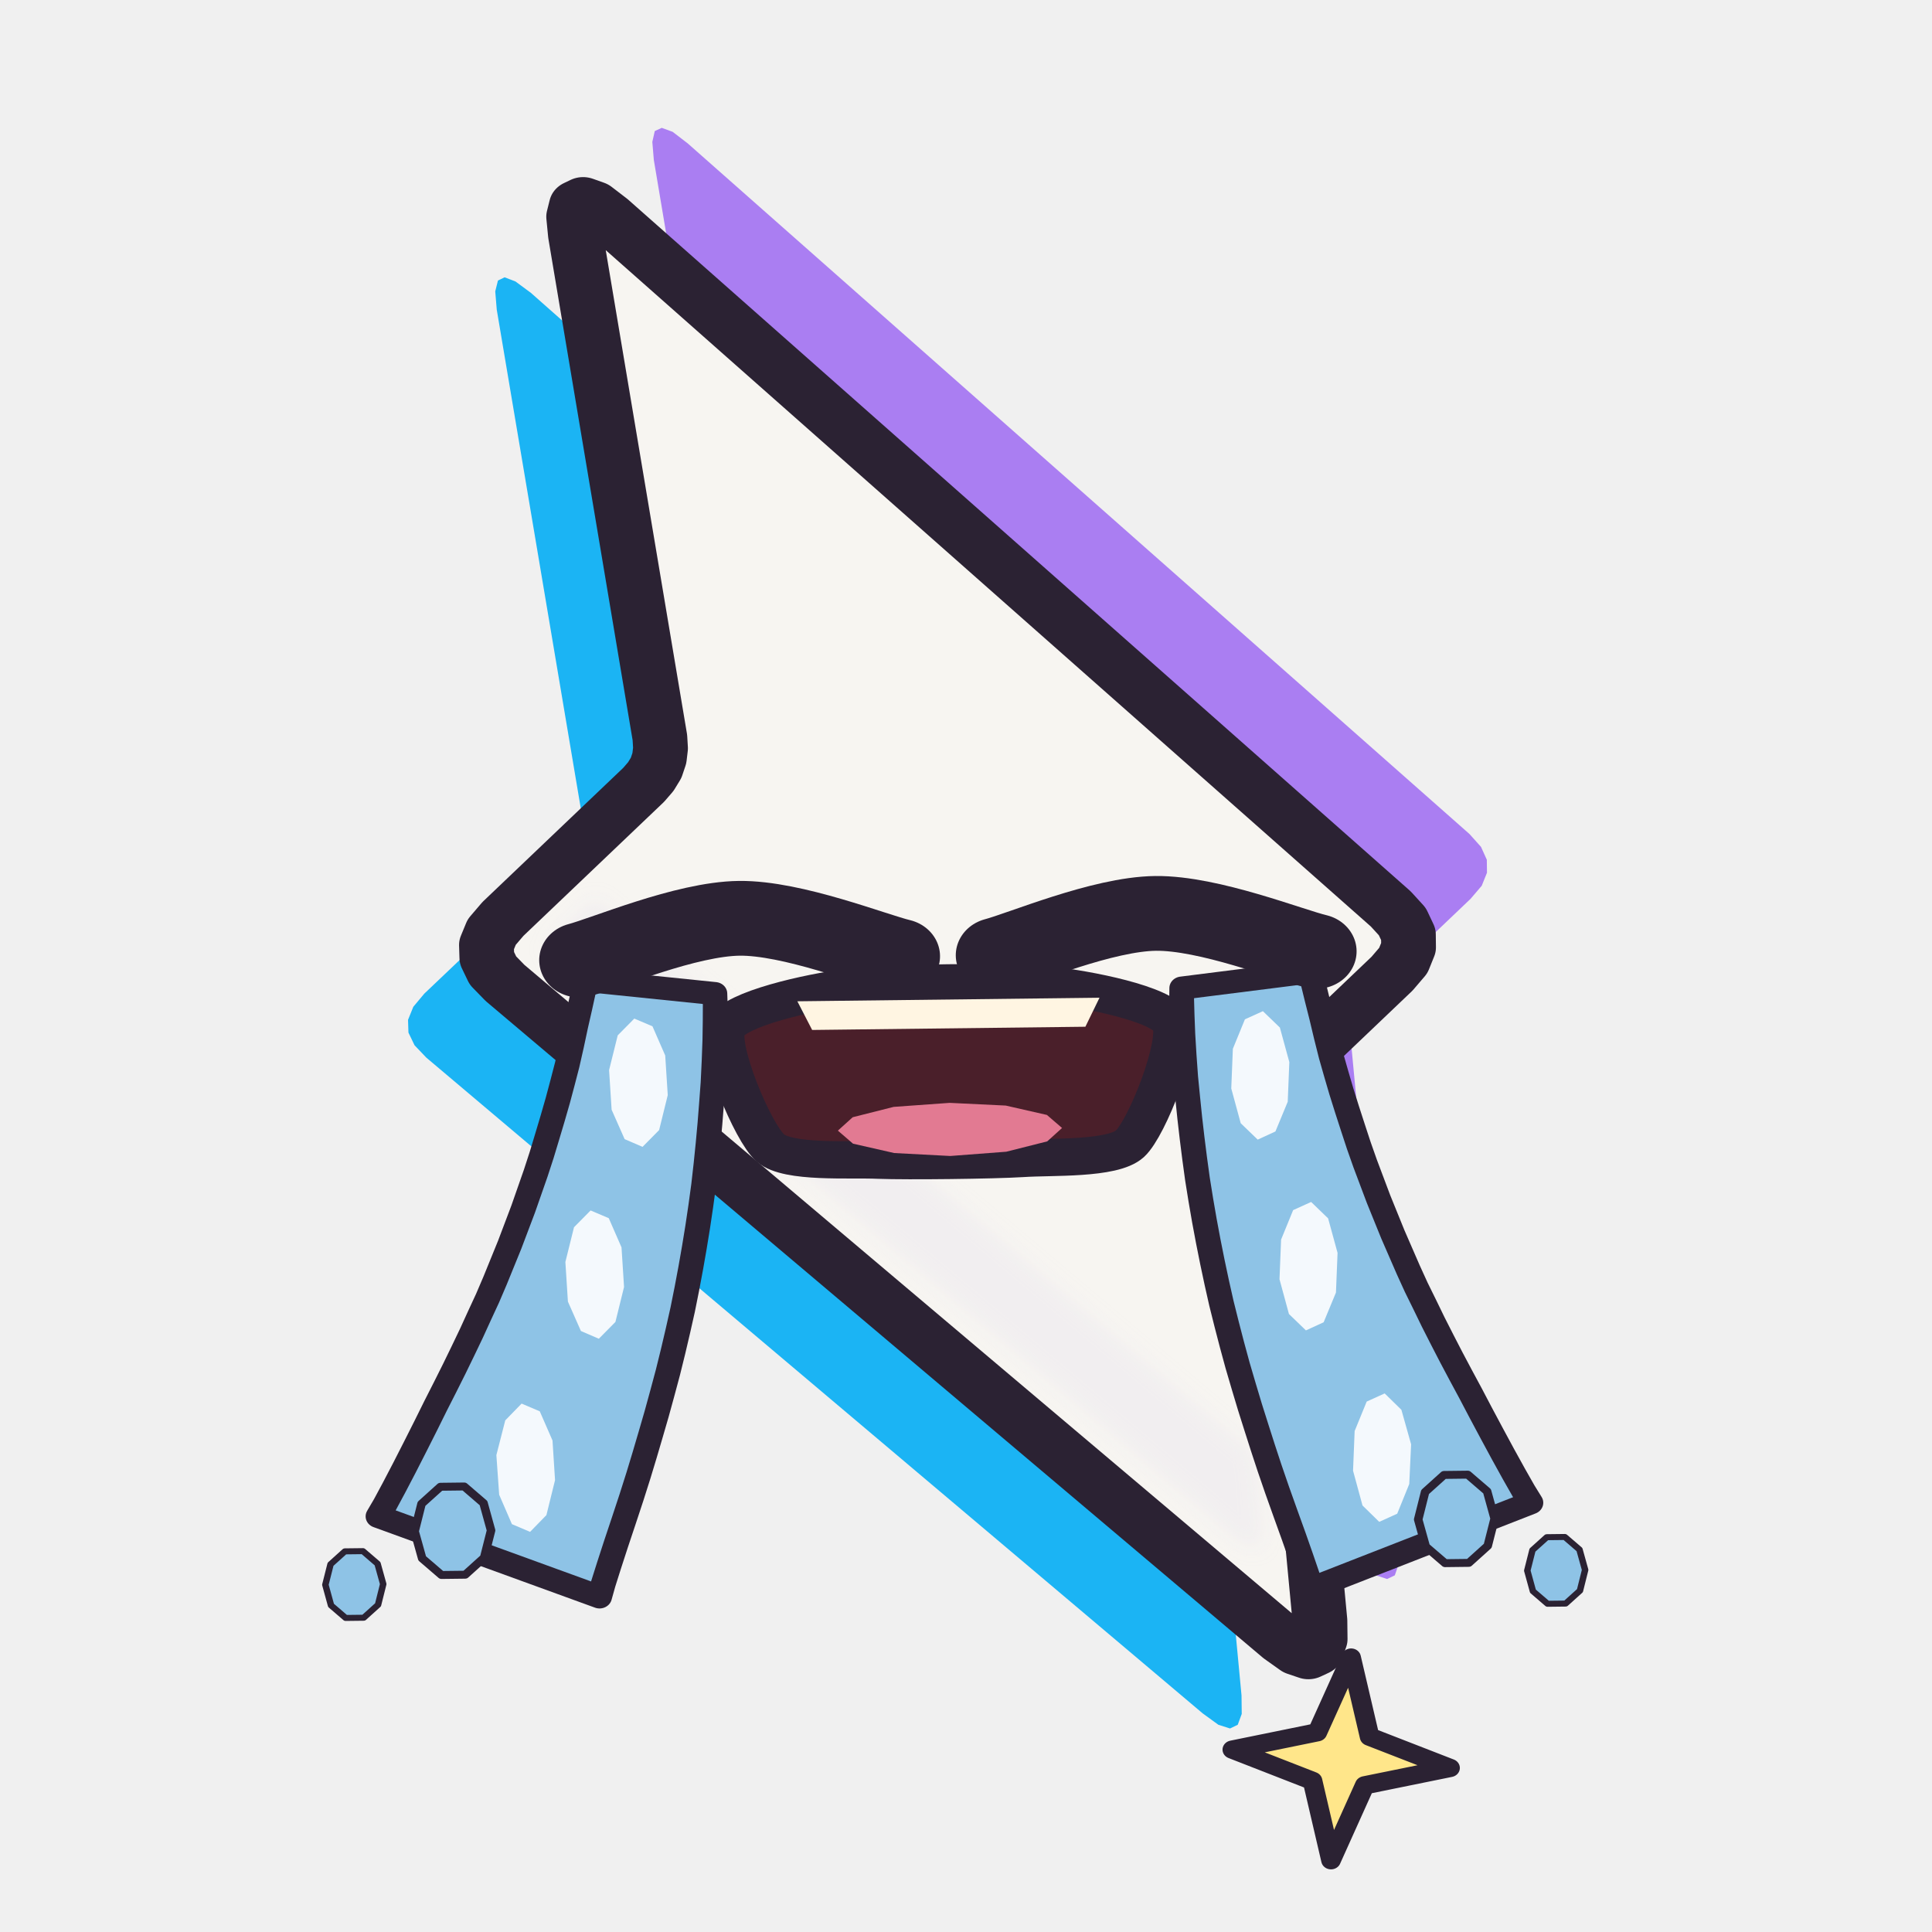
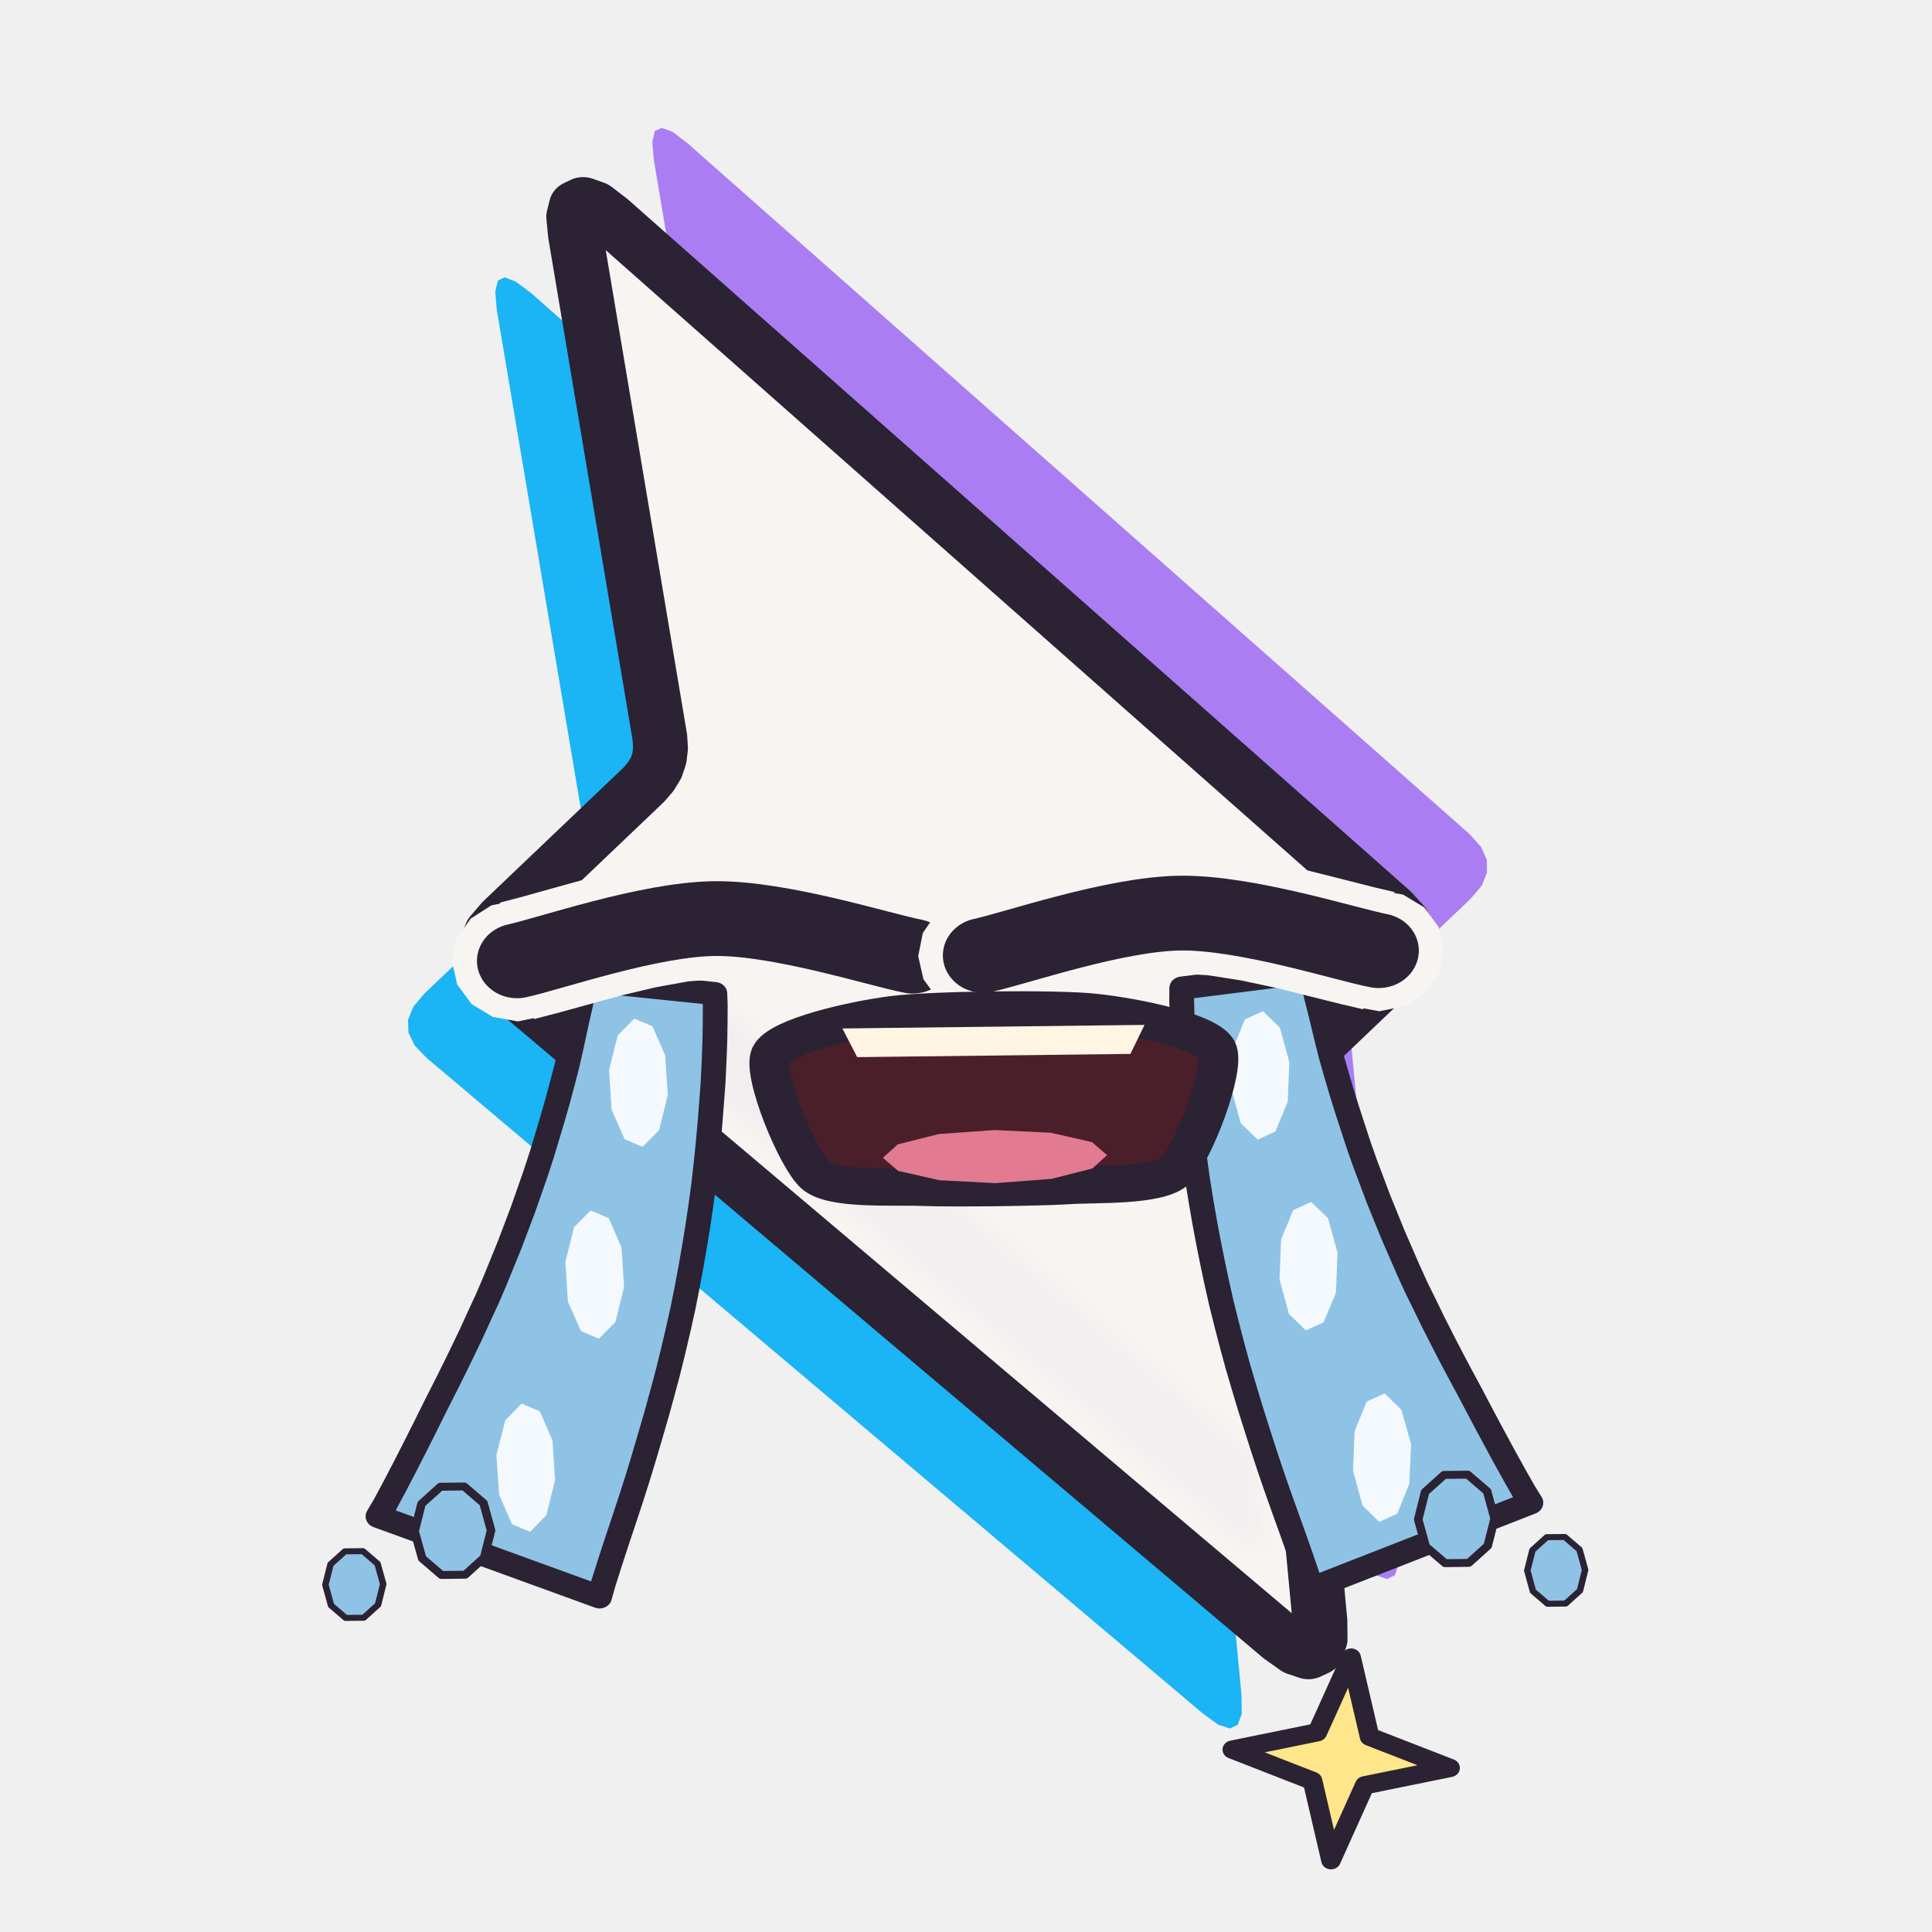
<svg xmlns="http://www.w3.org/2000/svg" viewBox="0 0 768 768" width="128" height="128">
  <defs>
    <filter id="cry-soft" x="-20%" y="-20%" width="140%" height="140%">
      <feGaussianBlur stdDeviation="4" />
    </filter>
    <path id="cry-0" d="M-1.6 -261.1 2.7 -266.5 4.9 -271.9 4.9 -277.3 2.6 -282.7 -1.8 -288 -301.2 -579.2 -307.1 -584 -311.3 -585.8 -313.9 -584.5 -315 -580 -314.5 -572.4 -284 -362.8 -283.8 -358.4 -284.3 -354.2 -285.6 -350.3 -287.7 -346.7 -290.5 -343.3 -345.7 -288.2 -350 -282.8 -352.1 -277.4 -352 -272.1 -349.7 -266.8 -345.2 -261.6 -47.6 15 -41.6 19.8 -37.1 21.4 -34.1 19.9 -32.5 15.4 -32.5 7.7 -48.6 -201.7 -48.6 -206.2 -47.8 -210.4 -46.4 -214.3 -44.2 -218 -41.3 -221.3Z" fill="#1bb4f4" />
    <path id="cry-1" d="M59.8 -322.5 64.2 -327.9 66.3 -333.3 66.3 -338.7 64.1 -344.1 59.7 -349.5 -239.8 -640.6 -245.6 -645.5 -249.8 -647.2 -252.5 -645.9 -253.5 -641.4 -253 -633.9 -222.6 -424.3 -222.3 -419.8 -222.9 -415.7 -224.2 -411.8 -226.2 -408.1 -229.1 -404.7 -284.2 -349.6 -288.5 -344.2 -290.7 -338.9 -290.6 -333.5 -288.2 -328.3 -283.7 -323 13.8 -46.4 19.8 -41.7 24.4 -40 27.4 -41.5 28.9 -46 29 -53.7 12.9 -263.2 12.9 -267.6 13.6 -271.8 15.1 -275.7 17.2 -279.4 20.1 -282.8Z" fill="#aa7ef2" />
    <path id="cry-2" d="M29.1 -291.8 33.5 -297.2 35.6 -302.6 35.6 -308 33.3 -313.4 28.9 -318.7 -270.5 -609.9 -276.3 -614.8 -280.6 -616.5 -283.2 -615.2 -284.3 -610.7 -283.7 -603.2 -253.3 -393.6 -253.1 -389.1 -253.6 -385 -254.9 -381 -257 -377.4 -259.8 -374 -314.9 -318.9 -319.3 -313.5 -321.4 -308.2 -321.3 -302.8 -319 -297.5 -314.4 -292.3 -16.9 -15.7 -10.9 -11 -6.4 -9.3 -3.3 -10.8 -1.8 -15.3 -1.8 -23 -17.9 -232.4 -17.8 -236.9 -17.1 -241.1 -15.7 -245 -13.5 -248.7 -10.6 -252.1Z" fill="#f7f5f1" />
    <path id="cry-3" d="M-279.2 -327.5 -292.7 -314 -295.3 -310.8 -296.6 -307.5 -296.5 -304.3 -295.1 -301.2 -292.4 -298 -33 -56.9 -29.4 -54.1 -26.7 -53.1 -24.9 -54 -24 -56.7 -24 -61.3 -26.4 -92.5Z" fill="#dbd6ed" fill-opacity="0.22" filter="url(#cry-soft)" />
    <path id="cry-4" d="M29.1 -291.8 33.5 -297.2 35.6 -302.6 35.6 -308 33.3 -313.4 28.9 -318.7 -270.5 -609.9 -276.3 -614.8 -280.6 -616.5 -283.2 -615.2 -284.3 -610.7 -283.7 -603.2 -253.3 -393.6 -253.1 -389.1 -253.6 -385 -254.9 -381 -257 -377.4 -259.8 -374 -314.9 -318.9 -319.3 -313.5 -321.4 -308.2 -321.3 -302.8 -319 -297.5 -314.4 -292.3 -16.9 -15.7 -10.9 -11 -6.4 -9.3 -3.3 -10.8 -1.8 -15.3 -1.8 -23 -17.9 -232.4 -17.8 -236.9 -17.1 -241.1 -15.7 -245 -13.5 -248.7 -10.6 -252.1Z" fill="none" stroke="#2B2233" stroke-width="21.2" />
    <path id="cry-5" d="M47.9 38.9 14.8 45.7 1.4 76.7 -5.4 43.6 -36.3 30.2 -3.3 23.4 10.1 -7.5 16.9 25.5Z" fill="#FFE68A" />
    <path id="cry-6" d="M47.9 38.9 14.8 45.7 1.4 76.7 -5.4 43.6 -36.3 30.2 -3.3 23.4 10.1 -7.5 16.9 25.5Z" fill="none" stroke="#2B2233" stroke-width="7.6" />
    <path id="cry-7" d="M-140 -212.3 -141.3 -207.6 -142.7 -201.1 -144.4 -193.5 -146.1 -185.4 -147.9 -177.3 -149.8 -169.8 -151.7 -162.5 -153.8 -155 -156 -147.4 -158.2 -139.9 -160.6 -132.3 -163.1 -124.9 -165.6 -117.5 -168.3 -110.1 -171 -102.7 -173.9 -95.3 -176.8 -87.9 -179.8 -80.6 -183 -73.4 -186.2 -66.1 -189.6 -58.7 -193.1 -51.2 -196.7 -43.7 -200.4 -36.1 -204.2 -28.1 -208.4 -19.4 -212.7 -10.6 -216.8 -2.4 -220.4 4.6 -223.2 9.6 -137.8 44.2 -136.3 38.7 -134 31.2 -131.2 22.3 -128.1 12.7 -125 3 -122.2 -6.1 -119.7 -14.6 -117.3 -23 -114.9 -31.5 -112.6 -40.1 -110.3 -48.9 -108.2 -57.6 -106.2 -66.3 -104.3 -74.9 -102.6 -83.5 -101 -92.1 -99.5 -100.7 -98.1 -109.3 -96.8 -118 -95.6 -126.7 -94.6 -135.3 -93.7 -143.8 -92.9 -152.1 -92.2 -160.4 -91.5 -169.1 -91 -178.1 -90.6 -186.9 -90.4 -194.9 -90.3 -201.5 -90.4 -206.2Z" fill="#8EC3E6" />
    <path id="cry-8" d="M-140 -212.3 -141.3 -207.6 -142.7 -201.1 -144.4 -193.5 -146.1 -185.4 -147.9 -177.3 -149.8 -169.8 -151.7 -162.5 -153.8 -155 -156 -147.4 -158.2 -139.9 -160.6 -132.3 -163.1 -124.9 -165.6 -117.5 -168.3 -110.1 -171 -102.7 -173.9 -95.3 -176.8 -87.9 -179.8 -80.6 -183 -73.4 -186.2 -66.1 -189.6 -58.7 -193.1 -51.2 -196.7 -43.7 -200.4 -36.1 -204.2 -28.1 -208.4 -19.4 -212.7 -10.6 -216.8 -2.4 -220.4 4.6 -223.2 9.6 -137.8 44.2 -136.3 38.7 -134 31.2 -131.2 22.3 -128.1 12.7 -125 3 -122.2 -6.1 -119.7 -14.6 -117.3 -23 -114.9 -31.5 -112.6 -40.1 -110.3 -48.9 -108.2 -57.6 -106.2 -66.3 -104.3 -74.9 -102.6 -83.5 -101 -92.1 -99.5 -100.7 -98.1 -109.3 -96.8 -118 -95.6 -126.7 -94.6 -135.3 -93.7 -143.8 -92.9 -152.1 -92.2 -160.4 -91.5 -169.1 -91 -178.1 -90.6 -186.9 -90.4 -194.9 -90.3 -201.5 -90.4 -206.2Z" fill="none" stroke="#2B2233" stroke-width="9.6" />
    <path id="cry-9" d="M-109.1 -164.2 -112.6 -149.7 -119.1 -142.8 -126 -146.1 -130.9 -158.4 -131.7 -174.9 -128.2 -189.3 -121.7 -196.2 -114.7 -192.9 -109.9 -180.7Z" fill="#FFFFFF" fill-opacity="0.9" />
    <path id="cry-a" d="M-126.9 -84.6 -130.4 -70.1 -136.9 -63.2 -143.8 -66.5 -148.7 -78.8 -149.5 -95.3 -146 -109.7 -139.5 -116.6 -132.5 -113.3 -127.7 -101.1Z" fill="#FFFFFF" fill-opacity="0.9" />
    <path id="cry-b" d="M-154.5 -4.6 -158 9.9 -164.4 16.8 -171.4 13.5 -176.2 1.2 -177.1 -15.3 -173.5 -29.7 -167.1 -36.6 -160.1 -33.3 -155.3 -21.1Z" fill="#FFFFFF" fill-opacity="0.9" />
    <path id="cry-c" d="M-179.5 16 -182.3 27.3 -189.7 34.3 -198.9 34.3 -206.3 27.3 -209.1 16 -206.3 4.6 -198.9 -2.4 -189.7 -2.4 -182.3 4.6Z" fill="#8EC3E6" />
    <path id="cry-d" d="M-179.5 16 -182.3 27.3 -189.7 34.3 -198.9 34.3 -206.3 27.3 -209.1 16 -206.3 4.6 -198.9 -2.4 -189.7 -2.4 -182.3 4.6Z" fill="none" stroke="#2B2233" stroke-width="3.3" />
    <path id="cry-e" d="M-221.5 37.8 -223.6 46.4 -229.2 51.7 -236.2 51.7 -241.8 46.4 -243.9 37.8 -241.8 29.3 -236.2 24 -229.2 24 -223.6 29.3Z" fill="#8EC3E6" />
    <path id="cry-f" d="M-221.5 37.8 -223.6 46.4 -229.2 51.7 -236.2 51.7 -241.8 46.4 -243.9 37.8 -241.8 29.3 -236.2 24 -229.2 24 -223.6 29.3Z" fill="none" stroke="#2B2233" stroke-width="2.5" />
-     <path id="cry-g" d="M-142.7 -220.8C-132.3 -223.6 -101.3 -237.4 -80.6 -237.4C-60 -237.4 -29 -223.6 -18.6 -220.8" fill="none" stroke="#2B2233" stroke-width="31.1" />
-     <path id="cry-h" d="M90.4 -206.2 90.3 -201.5 90.4 -194.9 90.6 -186.9 91 -178.1 91.5 -169.1 92.2 -160.4 92.9 -152.1 93.7 -143.8 94.6 -135.3 95.6 -126.7 96.8 -118 98.1 -109.3 99.5 -100.7 101 -92.1 102.6 -83.5 104.3 -74.9 106.2 -66.3 108.2 -57.6 110.3 -48.9 112.6 -40.1 114.9 -31.5 117.3 -23 119.7 -14.6 122.2 -6.1 125 3 128.1 12.7 131.2 22.3 134 31.2 136.3 38.7 137.8 44.2 223.2 9.6 220.4 4.6 216.8 -2.4 212.7 -10.6 208.4 -19.4 204.2 -28.1 200.4 -36.1 196.7 -43.7 193.1 -51.2 189.6 -58.7 186.2 -66.1 183 -73.4 179.8 -80.6 176.8 -87.9 173.9 -95.3 171 -102.7 168.3 -110.1 165.6 -117.5 163.1 -124.9 160.6 -132.3 158.2 -139.9 156 -147.4 153.8 -155 151.7 -162.5 149.8 -169.8 147.9 -177.3 146.1 -185.4 144.4 -193.5 142.7 -201.1 141.3 -207.6 140 -212.3Z" fill="#8EC3E6" />
-     <path id="cry-i" d="M90.4 -206.2 90.3 -201.5 90.4 -194.9 90.6 -186.9 91 -178.1 91.5 -169.1 92.2 -160.4 92.9 -152.1 93.7 -143.8 94.6 -135.3 95.6 -126.7 96.8 -118 98.1 -109.3 99.5 -100.7 101 -92.1 102.6 -83.5 104.3 -74.9 106.2 -66.3 108.2 -57.6 110.3 -48.9 112.6 -40.1 114.9 -31.5 117.3 -23 119.7 -14.6 122.2 -6.1 125 3 128.1 12.7 131.2 22.3 134 31.2 136.3 38.7 137.8 44.2 223.2 9.6 220.4 4.6 216.8 -2.4 212.7 -10.6 208.4 -19.4 204.2 -28.1 200.4 -36.1 196.7 -43.7 193.1 -51.2 189.6 -58.7 186.2 -66.1 183 -73.4 179.8 -80.6 176.8 -87.9 173.9 -95.3 171 -102.7 168.3 -110.1 165.6 -117.5 163.1 -124.9 160.6 -132.3 158.2 -139.9 156 -147.4 153.8 -155 151.7 -162.5 149.8 -169.8 147.9 -177.3 146.1 -185.4 144.4 -193.5 142.7 -201.1 141.3 -207.6 140 -212.3Z" fill="none" stroke="#2B2233" stroke-width="9.6" />
-     <path id="cry-j" d="M131.7 -174.9 130.9 -158.4 126 -146.1 119.1 -142.8 112.6 -149.7 109.1 -164.2 109.9 -180.7 114.7 -192.9 121.7 -196.2 128.2 -189.3Z" fill="#FFFFFF" fill-opacity="0.9" />
-     <path id="cry-k" d="M149.5 -95.3 148.7 -78.8 143.8 -66.5 136.9 -63.2 130.4 -70.1 126.9 -84.6 127.7 -101.1 132.5 -113.3 139.5 -116.6 146 -109.7Z" fill="#FFFFFF" fill-opacity="0.9" />
-     <path id="cry-l" d="M177.1 -15.3 176.2 1.2 171.4 13.5 164.4 16.8 158 9.9 154.5 -4.6 155.3 -21.1 160.1 -33.3 167.1 -36.6 173.5 -29.7Z" fill="#FFFFFF" fill-opacity="0.9" />
-     <path id="cry-m" d="M209.1 16 206.3 27.3 198.9 34.3 189.7 34.3 182.3 27.3 179.5 16 182.3 4.6 189.7 -2.4 198.9 -2.4 206.3 4.6Z" fill="#8EC3E6" />
-     <path id="cry-n" d="M209.1 16 206.3 27.3 198.9 34.3 189.7 34.3 182.3 27.3 179.5 16 182.3 4.6 189.7 -2.4 198.9 -2.4 206.3 4.6Z" fill="none" stroke="#2B2233" stroke-width="3.3" />
-     <path id="cry-o" d="M243.9 37.8 241.8 46.4 236.2 51.7 229.2 51.7 223.6 46.4 221.5 37.8 223.6 29.3 229.2 24 236.2 24 241.8 29.3Z" fill="#8EC3E6" />
-     <path id="cry-p" d="M243.9 37.8 241.8 46.4 236.2 51.7 229.2 51.7 223.6 46.4 221.5 37.8 223.6 29.3 229.2 24 236.2 24 241.8 29.3Z" fill="none" stroke="#2B2233" stroke-width="2.5" />
-     <path id="cry-q" d="M18.6 -220.8C29 -223.6 60 -237.4 80.6 -237.4C101.3 -237.4 132.3 -223.6 142.7 -220.8" fill="none" stroke="#2B2233" stroke-width="31.1" />
-     <path id="cry-r" d="M-86.3 -165.1C-82.7 -172.9 -53.6 -179.4 -39 -181.2C-24.4 -183.1 24.4 -183.1 39 -181.2C53.6 -179.4 82.7 -172.9 86.3 -165.1C89.9 -157.4 76.4 -121.3 69.6 -114.8C62.8 -108.3 39.2 -109.9 27.8 -109.2C16.5 -108.6 -16.5 -108.6 -27.8 -109.2C-39.2 -109.9 -62.8 -108.3 -69.6 -114.8C-76.4 -121.3 -89.9 -157.4 -86.3 -165.1Z" fill="#4A1F2A" />
-     <path id="cry-s" d="M-86.3 -165.1C-82.7 -172.9 -53.6 -179.4 -39 -181.2C-24.4 -183.1 24.4 -183.1 39 -181.2C53.6 -179.4 82.7 -172.9 86.3 -165.1C89.9 -157.4 76.4 -121.3 69.6 -114.8C62.8 -108.3 39.2 -109.9 27.8 -109.2C16.5 -108.6 -16.5 -108.6 -27.8 -109.2C-39.2 -109.9 -62.8 -108.3 -69.6 -114.8C-76.4 -121.3 -89.9 -157.4 -86.3 -165.1Z" fill="none" stroke="#2B2233" stroke-width="15.5" />
-     <path id="cry-t" d="M-58.5 -175.7 58.5 -175.7 52.9 -163.7 -52.9 -163.7Z" fill="#FFF5E2" />
-     <path id="cry-u" d="M43.4 -121.7 37.6 -116.2 21.7 -112.1 0 -110.6 -21.7 -112.1 -37.6 -116.2 -43.4 -121.7 -37.6 -127.2 -21.7 -131.3 0 -132.7 21.7 -131.3 37.6 -127.2Z" fill="#E27A92" />
+     <path id="cry-g" d="M-160.5 -196.5 -151.8 -198.8 -140.1 -202.1 -127 -205.8 -113.4 -209.1 -100.7 -211.4 -90.2 -212.2 -79.8 -211.4 -67.1 -209.1 -53.5 -205.8 -40.4 -202.1 -28.7 -198.8 -20 -196.5 -7.2 -245.1 -15.2 -247.2 -26.6 -250.5 -40.8 -254.5 -56.7 -258.3 -73.3 -261.3 -90.2 -262.5 -107.1 -261.3 -123.8 -258.3 -139.7 -254.5 -153.8 -250.5 -165.3 -247.2 -173.2 -245.1Z" fill="#f7f5f1" />
+     <path id="cry-h" d="M-141.7 -220.8 -143.6 -211.2 -149.1 -203 -157.2 -197.6 -166.8 -195.6 -176.5 -197.6 -184.6 -203 -190.1 -211.2 -192 -220.8 -190.1 -230.4 -184.6 -238.6 -176.5 -244 -166.8 -246 -157.2 -244 -149.1 -238.6 -143.6 -230.4Z" fill="#f7f5f1" />
+     <path id="cry-i" d="M11.5 -220.8 9.6 -211.2 4.2 -203 -4 -197.6 -13.6 -195.6 -23.3 -197.6 -31.4 -203 -36.9 -211.2 -38.8 -220.8 -36.9 -230.4 -31.4 -238.6 -23.3 -244 -13.6 -246 -4 -244 4.2 -238.6 9.6 -230.4Z" fill="#f7f5f1" />
+     <path id="cry-j" d="M-166.8 -220.8C-154.1 -223.6 -115.8 -237.4 -90.2 -237.4C-64.7 -237.4 -26.4 -223.6 -13.6 -220.8" fill="none" stroke="#2B2233" stroke-width="31.1" />
+     <path id="cry-k" d="M90.4 -206.2 90.3 -201.5 90.4 -194.9 90.6 -186.9 91 -178.1 91.5 -169.1 92.2 -160.4 92.9 -152.1 93.7 -143.8 94.6 -135.3 95.6 -126.7 96.8 -118 98.1 -109.3 99.5 -100.7 101 -92.1 102.6 -83.5 104.3 -74.9 106.2 -66.3 108.2 -57.6 110.3 -48.9 112.6 -40.1 114.9 -31.5 117.3 -23 119.7 -14.6 122.2 -6.1 125 3 128.1 12.7 131.2 22.3 134 31.2 136.3 38.7 137.8 44.2 223.2 9.6 220.4 4.6 216.8 -2.4 212.7 -10.6 208.4 -19.4 204.2 -28.1 200.4 -36.1 196.7 -43.7 193.1 -51.2 189.6 -58.7 186.2 -66.1 183 -73.4 179.8 -80.6 176.8 -87.9 173.9 -95.3 171 -102.7 168.3 -110.1 165.6 -117.5 163.1 -124.9 160.6 -132.3 158.2 -139.9 156 -147.4 153.8 -155 151.7 -162.5 149.8 -169.8 147.9 -177.3 146.1 -185.4 144.4 -193.5 142.7 -201.1 141.3 -207.6 140 -212.3Z" fill="#8EC3E6" />
+     <path id="cry-l" d="M90.4 -206.2 90.3 -201.5 90.4 -194.9 90.6 -186.9 91 -178.1 91.5 -169.1 92.2 -160.4 92.9 -152.1 93.7 -143.8 94.6 -135.3 95.6 -126.7 96.8 -118 98.1 -109.3 99.5 -100.7 101 -92.1 102.6 -83.5 104.3 -74.9 106.2 -66.3 108.2 -57.6 110.3 -48.9 112.6 -40.1 114.9 -31.5 117.3 -23 119.7 -14.6 122.2 -6.1 125 3 128.1 12.7 131.2 22.3 134 31.2 136.3 38.7 137.8 44.2 223.2 9.6 220.4 4.6 216.8 -2.4 212.7 -10.6 208.4 -19.4 204.2 -28.1 200.4 -36.1 196.7 -43.7 193.1 -51.2 189.6 -58.7 186.2 -66.1 183 -73.4 179.8 -80.6 176.8 -87.9 173.9 -95.3 171 -102.7 168.3 -110.1 165.6 -117.5 163.1 -124.9 160.6 -132.3 158.2 -139.9 156 -147.4 153.8 -155 151.7 -162.5 149.8 -169.8 147.9 -177.3 146.1 -185.4 144.4 -193.5 142.7 -201.1 141.3 -207.6 140 -212.3Z" fill="none" stroke="#2B2233" stroke-width="9.6" />
+     <path id="cry-m" d="M131.7 -174.9 130.9 -158.4 126 -146.1 119.1 -142.8 112.6 -149.7 109.1 -164.2 109.9 -180.7 114.7 -192.9 121.7 -196.2 128.2 -189.3Z" fill="#FFFFFF" fill-opacity="0.9" />
+     <path id="cry-n" d="M149.5 -95.3 148.7 -78.8 143.8 -66.5 136.9 -63.2 130.4 -70.1 126.9 -84.6 127.7 -101.1 132.5 -113.3 139.5 -116.6 146 -109.7Z" fill="#FFFFFF" fill-opacity="0.9" />
+     <path id="cry-o" d="M177.1 -15.3 176.2 1.2 171.4 13.5 164.4 16.8 158 9.9 154.5 -4.6 155.3 -21.1 160.1 -33.3 167.1 -36.6 173.5 -29.7Z" fill="#FFFFFF" fill-opacity="0.9" />
+     <path id="cry-p" d="M209.1 16 206.3 27.3 198.9 34.3 189.7 34.3 182.3 27.3 179.5 16 182.3 4.6 189.7 -2.4 198.9 -2.4 206.3 4.6Z" fill="#8EC3E6" />
+     <path id="cry-q" d="M209.1 16 206.3 27.3 198.9 34.3 189.7 34.3 182.3 27.3 179.5 16 182.3 4.6 189.7 -2.4 198.9 -2.4 206.3 4.6Z" fill="none" stroke="#2B2233" stroke-width="3.3" />
+     <path id="cry-r" d="M243.9 37.8 241.8 46.4 236.2 51.7 229.2 51.7 223.6 46.4 221.5 37.8 223.6 29.3 229.2 24 236.2 24 241.8 29.3Z" fill="#8EC3E6" />
+     <path id="cry-s" d="M243.9 37.8 241.8 46.4 236.2 51.7 229.2 51.7 223.6 46.4 221.5 37.8 223.6 29.3 229.2 24 236.2 24 241.8 29.3Z" fill="none" stroke="#2B2233" stroke-width="2.5" />
+     <path id="cry-t" d="M20 -196.5 28.7 -198.8 40.4 -202.1 53.5 -205.8 67.1 -209.1 79.8 -211.4 90.2 -212.2 100.7 -211.4 113.4 -209.1 127 -205.8 140.1 -202.1 151.8 -198.8 160.5 -196.5 173.2 -245.1 165.3 -247.2 153.8 -250.5 139.7 -254.5 123.8 -258.3 107.1 -261.3 90.2 -262.5 73.3 -261.3 56.7 -258.3 40.8 -254.5 26.6 -250.5 15.2 -247.2 7.2 -245.1Z" fill="#f7f5f1" />
+     <path id="cry-u" d="M38.8 -220.8 36.9 -211.2 31.4 -203 23.3 -197.6 13.6 -195.6 4 -197.6 -4.2 -203 -9.6 -211.2 -11.5 -220.8 -9.6 -230.4 -4.2 -238.6 4 -244 13.6 -246 23.3 -244 31.4 -238.6 36.9 -230.4Z" fill="#f7f5f1" />
+     <path id="cry-v" d="M192 -220.8 190.1 -211.2 184.6 -203 176.5 -197.6 166.8 -195.6 157.2 -197.6 149.1 -203 143.6 -211.2 141.7 -220.8 143.6 -230.4 149.1 -238.6 157.2 -244 166.8 -246 176.5 -244 184.6 -238.6 190.1 -230.4Z" fill="#f7f5f1" />
+     <path id="cry-w" d="M13.6 -220.8C26.4 -223.6 64.7 -237.4 90.2 -237.4C115.8 -237.4 154.1 -223.6 166.8 -220.8" fill="none" stroke="#2B2233" stroke-width="31.1" />
+     <path id="cry-x" d="M-86.3 -165.1C-82.7 -172.9 -53.6 -179.4 -39 -181.2C-24.4 -183.1 24.4 -183.1 39 -181.2C53.6 -179.4 82.7 -172.9 86.3 -165.1C89.9 -157.4 76.4 -121.3 69.6 -114.8C62.8 -108.3 39.2 -109.9 27.8 -109.2C16.5 -108.6 -16.5 -108.6 -27.8 -109.2C-39.2 -109.9 -62.8 -108.3 -69.6 -114.8C-76.4 -121.3 -89.9 -157.4 -86.3 -165.1Z" fill="#4A1F2A" />
+     <path id="cry-y" d="M-86.3 -165.1C-82.7 -172.9 -53.6 -179.4 -39 -181.2C-24.4 -183.1 24.4 -183.1 39 -181.2C53.6 -179.4 82.7 -172.9 86.3 -165.1C89.9 -157.4 76.4 -121.3 69.6 -114.8C62.8 -108.3 39.2 -109.9 27.8 -109.2C16.5 -108.6 -16.5 -108.6 -27.8 -109.2C-39.2 -109.9 -62.8 -108.3 -69.6 -114.8C-76.4 -121.3 -89.9 -157.4 -86.3 -165.1Z" fill="none" stroke="#2B2233" stroke-width="15.5" />
+     <path id="cry-z" d="M-58.5 -175.7 58.5 -175.7 52.9 -163.7 -52.9 -163.7Z" fill="#FFF5E2" />
+     <path id="cry-10" d="M43.4 -121.7 37.6 -116.2 21.7 -112.1 0 -110.6 -21.7 -112.1 -37.6 -116.2 -43.4 -121.7 -37.6 -127.2 -21.7 -131.3 0 -132.7 21.7 -131.3 37.6 -127.2Z" fill="#E27A92" />
  </defs>
  <g stroke-linecap="round" stroke-linejoin="round">
    <use href="#cry-0" transform="matrix(1.0266 -0.0121 0.0113 0.9555 526.8 666.2)" />
    <use href="#cry-1" transform="matrix(1.0266 -0.0121 0.0113 0.9555 526.8 666.2)" />
    <use href="#cry-2" transform="matrix(1.0266 -0.0121 0.0113 0.9555 526.8 666.2)" />
    <use href="#cry-3" transform="matrix(1.0266 -0.0121 0.0113 0.9555 526.8 666.2)" />
    <use href="#cry-4" transform="matrix(1.0266 -0.0121 0.0113 0.9555 526.8 666.2)" />
    <use href="#cry-5" transform="matrix(1.0266 -0.0121 0.0113 0.9555 526.8 666.2)" />
    <use href="#cry-6" transform="matrix(1.0266 -0.0121 0.0113 0.9555 526.8 666.2)" />
    <use href="#cry-7" transform="matrix(1.0266 -0.0121 0.0113 0.9555 379.3 590.9)" />
    <use href="#cry-8" transform="matrix(1.0266 -0.0121 0.0113 0.9555 379.3 590.9)" />
    <use href="#cry-9" transform="matrix(1.0266 -0.0121 0.0113 0.9555 379.3 590.9)" />
    <use href="#cry-a" transform="matrix(1.0266 -0.0121 0.0113 0.9555 379.3 590.9)" />
    <use href="#cry-b" transform="matrix(1.0266 -0.0121 0.0113 0.9555 379.3 590.9)" />
    <use href="#cry-c" transform="matrix(1.0266 -0.0121 0.0113 0.9555 379.3 590.9)" />
    <use href="#cry-d" transform="matrix(1.0266 -0.0121 0.0113 0.9555 379.3 590.9)" />
    <use href="#cry-e" transform="matrix(1.0266 -0.0121 0.0113 0.9555 379.3 590.9)" />
    <use href="#cry-f" transform="matrix(1.0266 -0.0121 0.0113 0.9555 379.3 590.9)" />
    <use href="#cry-g" transform="matrix(1.0266 -0.0121 0.0113 0.9555 379.3 590.9)" />
    <use href="#cry-h" transform="matrix(1.0266 -0.0121 0.0113 0.9555 379.3 590.9)" />
    <use href="#cry-i" transform="matrix(1.0266 -0.0121 0.0113 0.9555 379.3 590.9)" />
    <use href="#cry-j" transform="matrix(1.0266 -0.0121 0.0113 0.9555 379.3 590.9)" />
    <use href="#cry-k" transform="matrix(1.0266 -0.0121 0.0113 0.9555 379.3 590.9)" />
    <use href="#cry-l" transform="matrix(1.0266 -0.0121 0.0113 0.9555 379.3 590.9)" />
    <use href="#cry-m" transform="matrix(1.0266 -0.0121 0.0113 0.9555 379.3 590.9)" />
    <use href="#cry-n" transform="matrix(1.0266 -0.0121 0.0113 0.9555 379.3 590.9)" />
    <use href="#cry-o" transform="matrix(1.0266 -0.0121 0.0113 0.9555 379.3 590.9)" />
    <use href="#cry-p" transform="matrix(1.0266 -0.0121 0.0113 0.9555 379.3 590.9)" />
    <use href="#cry-q" transform="matrix(1.0266 -0.0121 0.0113 0.9555 379.3 590.9)" />
-     <use href="#cry-r" transform="matrix(1.0266 -0.0121 0.0113 0.9555 379 565.2)" />
-     <use href="#cry-s" transform="matrix(1.0266 -0.0121 0.0113 0.9555 379 565.2)" />
-     <use href="#cry-t" transform="matrix(1.0266 -0.0121 0.0113 0.9555 379 565.2)" />
-     <use href="#cry-u" transform="matrix(1.0266 -0.0121 0.0113 0.9555 379 565.2)" />
+     <use href="#cry-r" transform="matrix(1.0266 -0.0121 0.0113 0.9555 379.3 590.9)" />
+     <use href="#cry-s" transform="matrix(1.0266 -0.0121 0.0113 0.9555 379.3 590.9)" />
+     <use href="#cry-t" transform="matrix(1.0266 -0.0121 0.0113 0.9555 379.3 590.9)" />
+     <use href="#cry-u" transform="matrix(1.0266 -0.0121 0.0113 0.9555 379.3 590.9)" />
+     <use href="#cry-v" transform="matrix(1.0266 -0.0121 0.0113 0.9555 379.3 590.9)" />
+     <use href="#cry-w" transform="matrix(1.0266 -0.0121 0.0113 0.9555 379.3 590.9)" />
+     <use href="#cry-x" transform="matrix(1.0266 -0.0121 0.0113 0.9555 396.9 576)" />
+     <use href="#cry-y" transform="matrix(1.0266 -0.0121 0.0113 0.9555 396.9 576)" />
+     <use href="#cry-z" transform="matrix(1.0266 -0.0121 0.0113 0.9555 396.9 576)" />
+     <use href="#cry-10" transform="matrix(1.0266 -0.0121 0.0113 0.9555 396.9 576)" />
  </g>
</svg>
